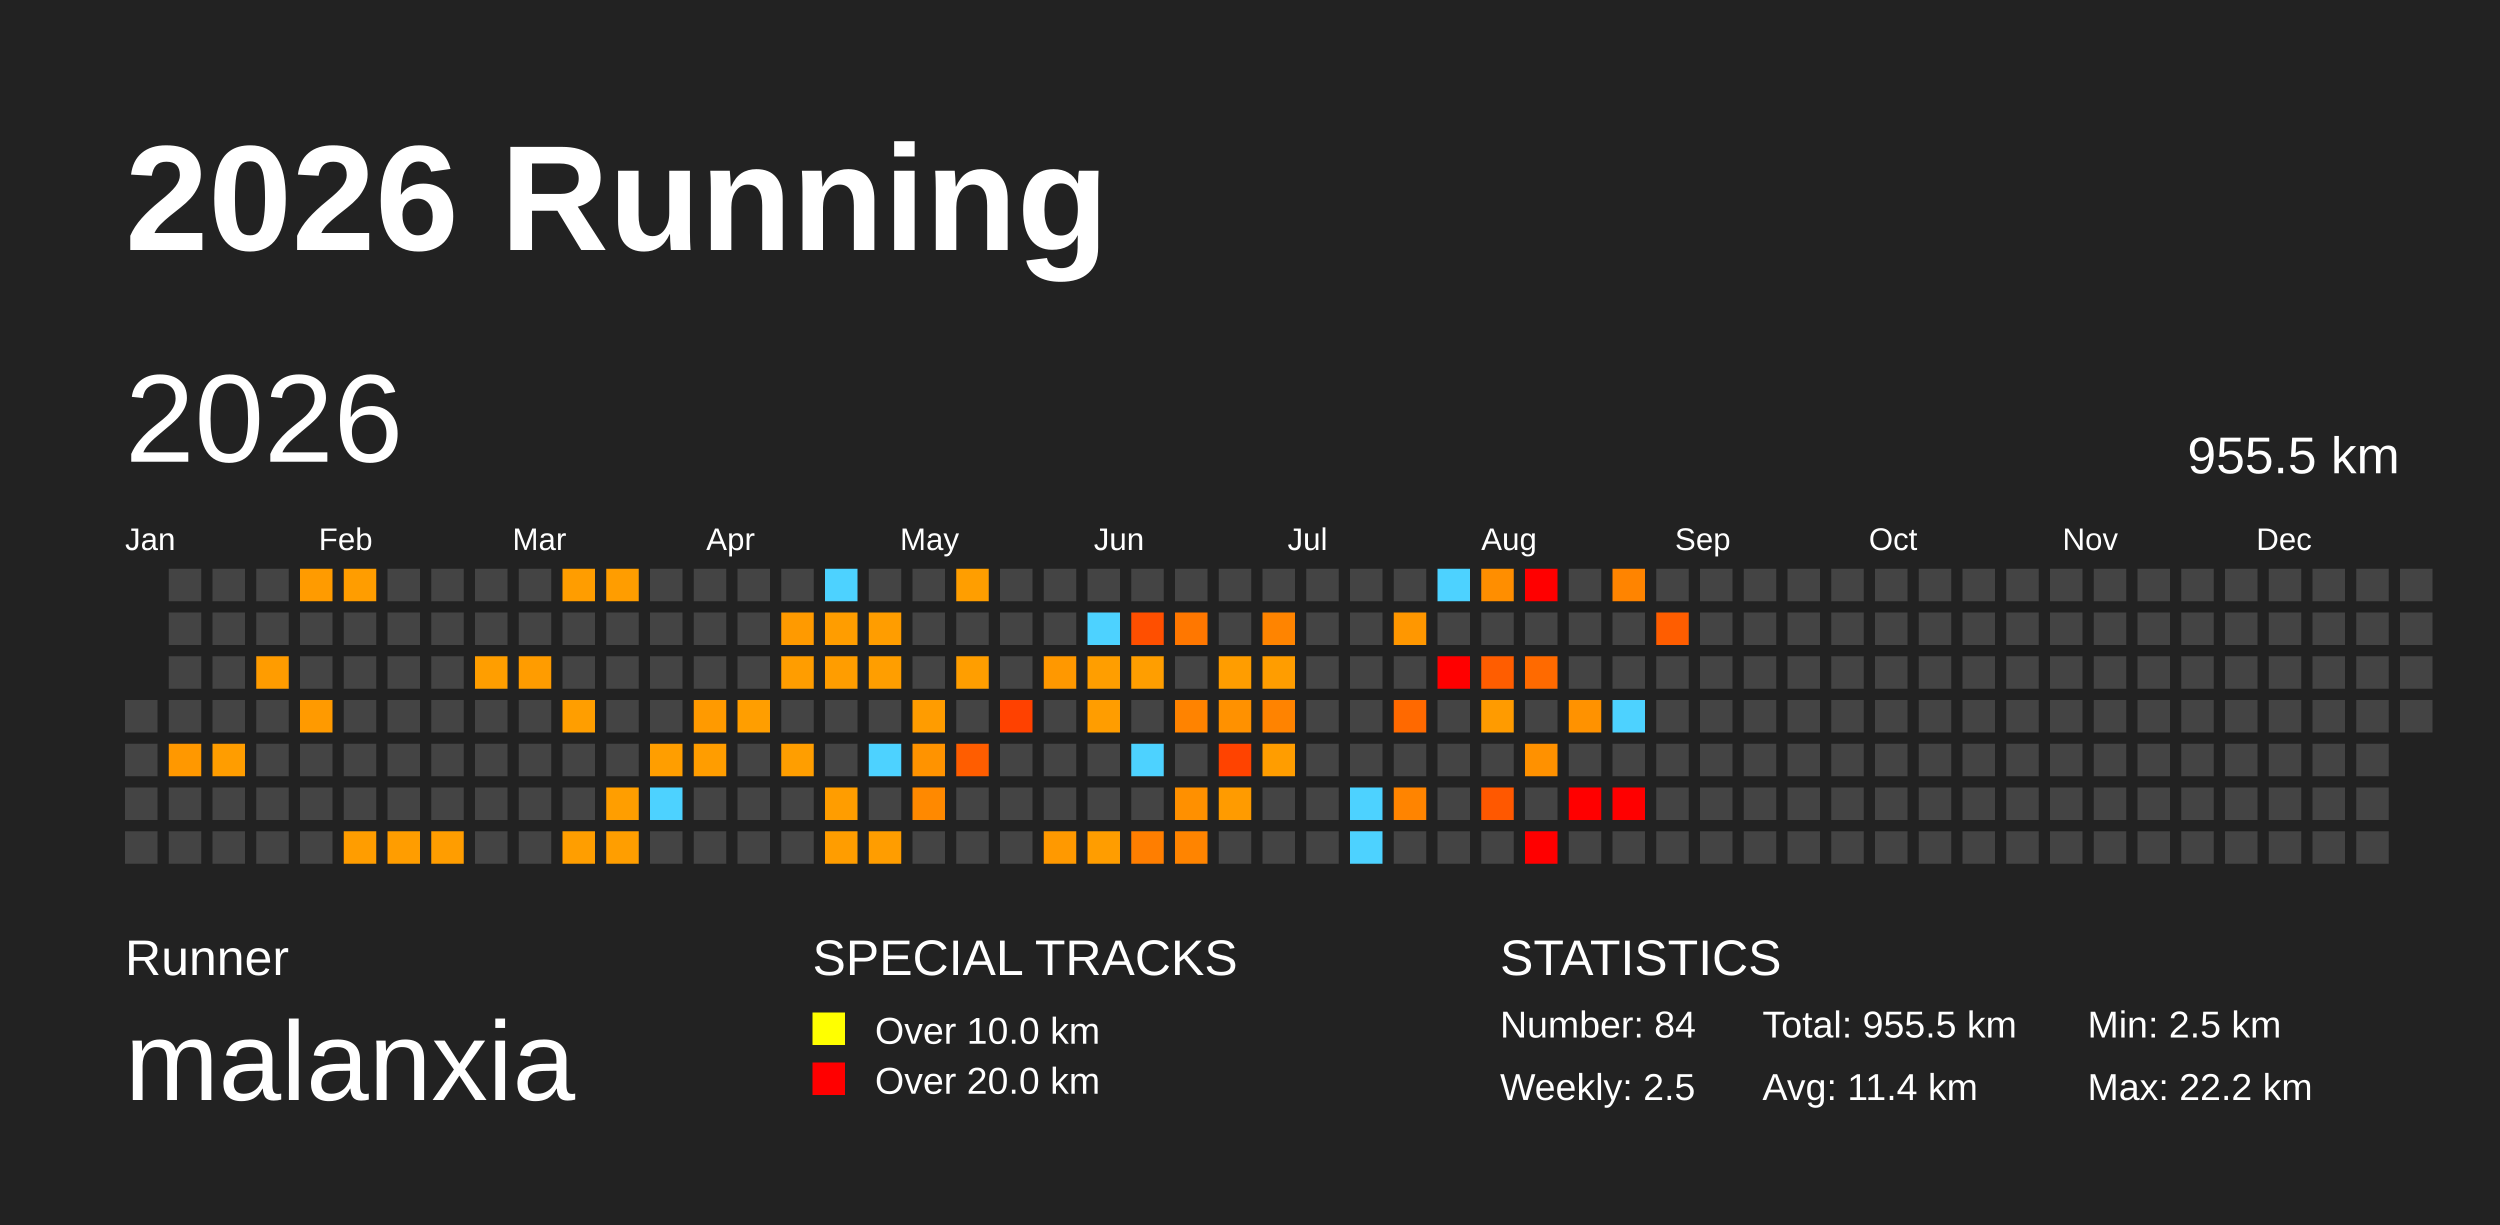
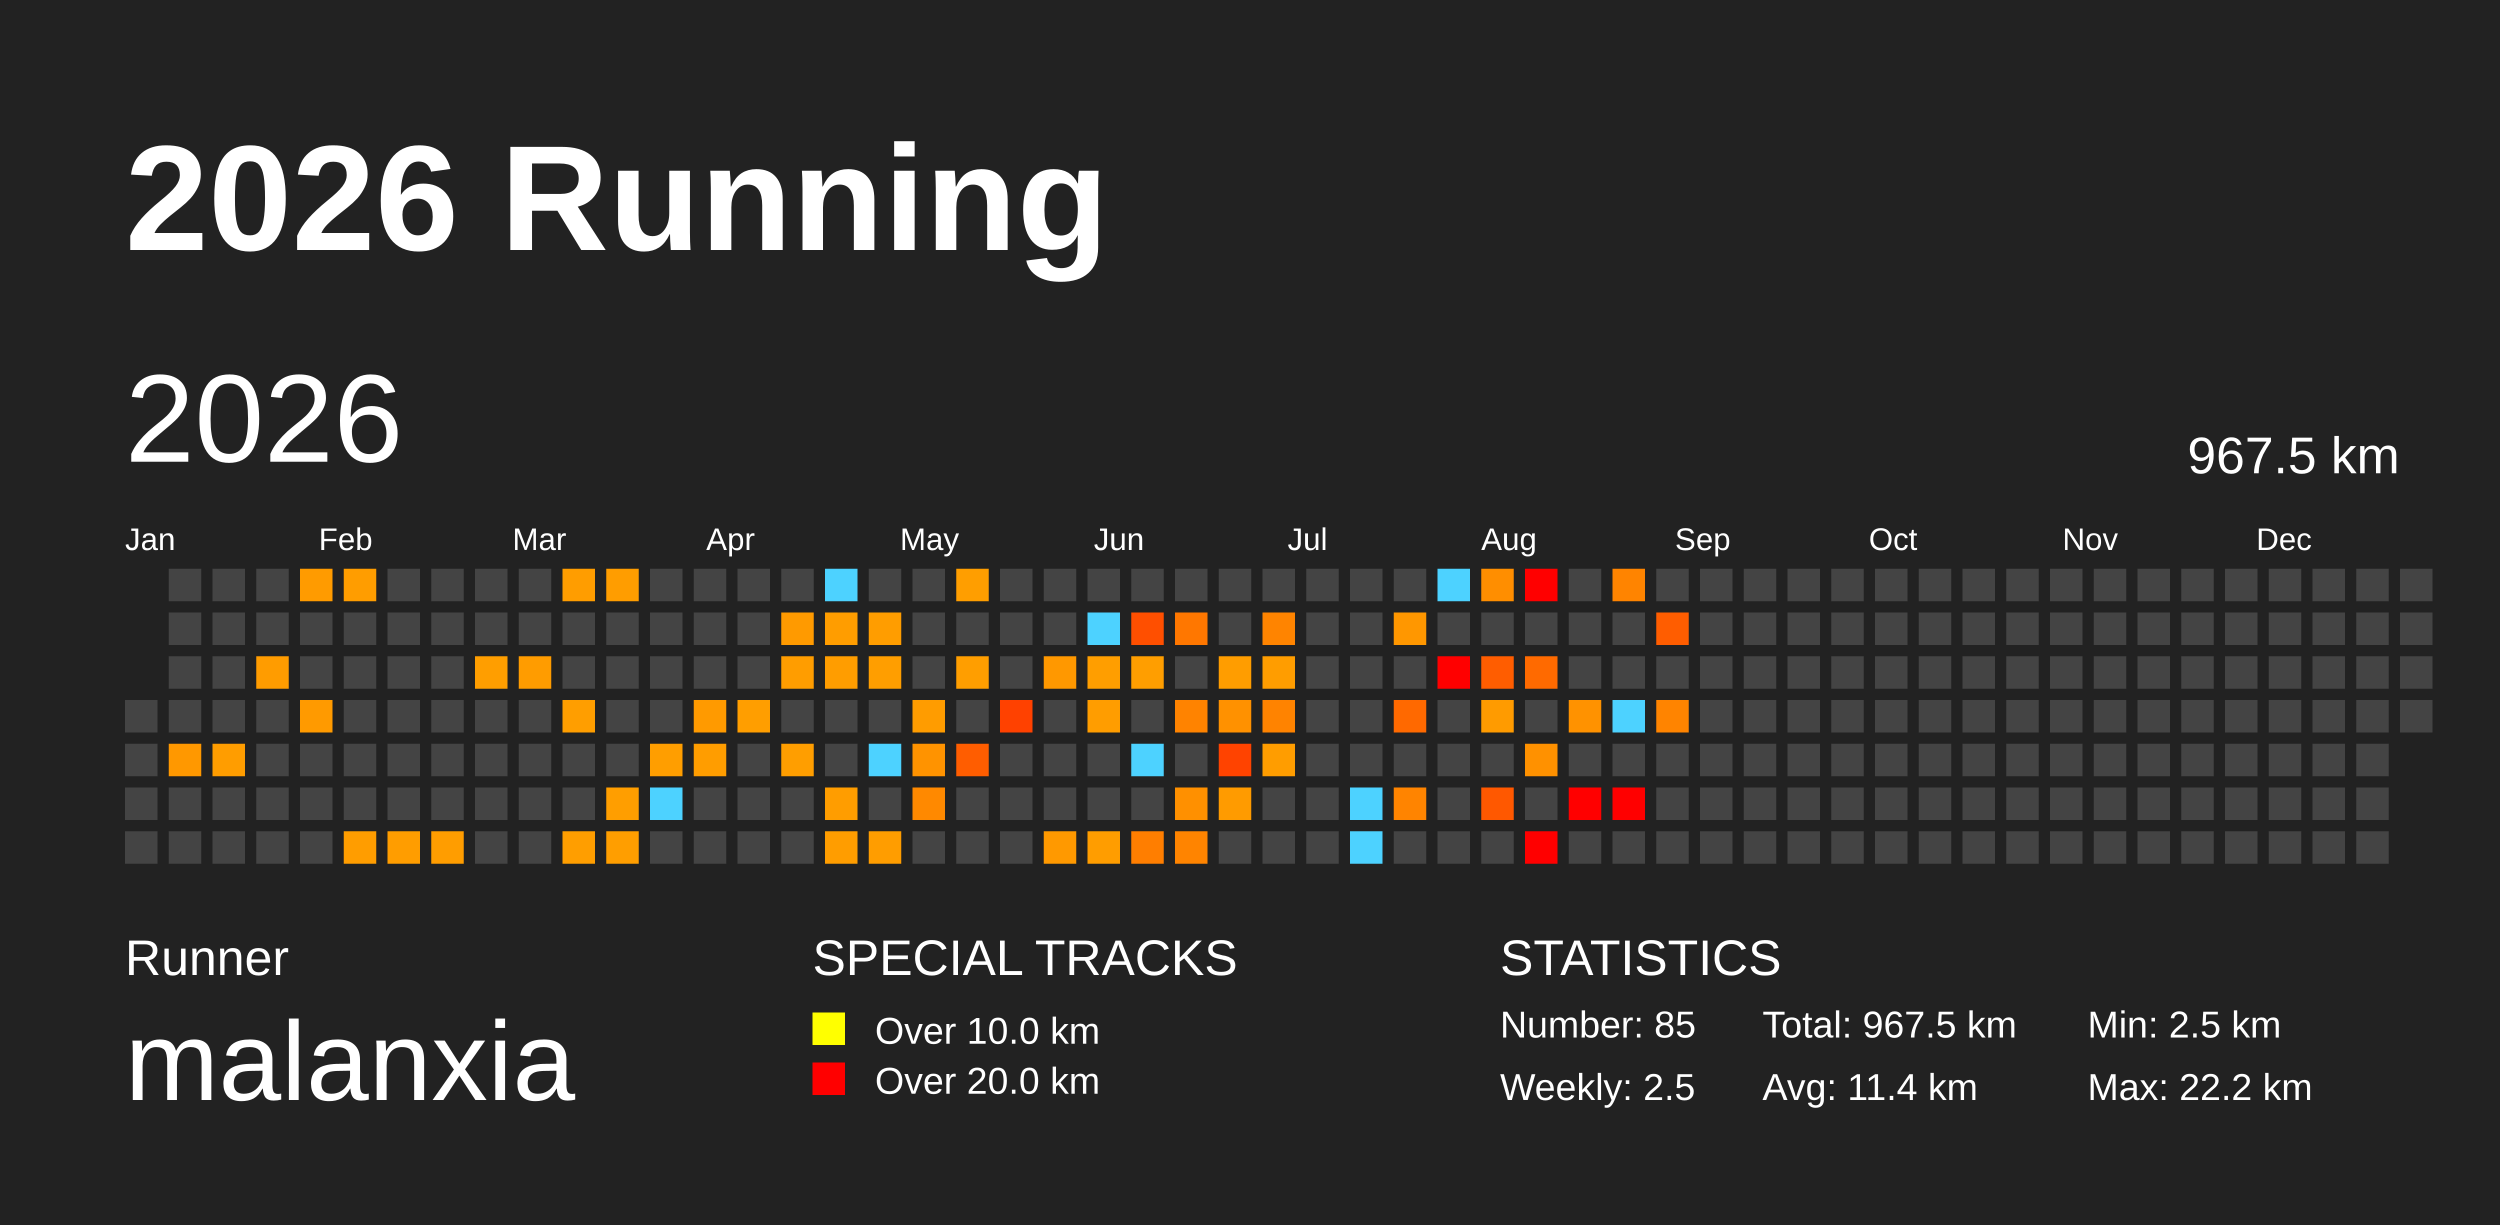
<svg xmlns="http://www.w3.org/2000/svg" baseProfile="full" height="98mm" version="1.1" viewBox="0,0,200,98" width="200mm">
  <defs />
  <rect fill="#222222" height="98" width="200" x="0" y="0" />
  <text fill="#FFFFFF" style="font-size:12px; font-family:Arial; font-weight:bold;" x="10" y="20">2026 Running</text>
  <text fill="#FFFFFF" style="font-size:4px; font-family:Arial" x="10" y="78">Runner</text>
  <text fill="#FFFFFF" style="font-size:9px; font-family:Arial" x="10" y="88">malanxia</text>
  <text fill="#FFFFFF" style="font-size:4px; font-family:Arial" x="65" y="78">SPECIAL TRACKS</text>
  <rect fill="yellow" height="2.6" width="2.6" x="65" y="81" />
  <text fill="#FFFFFF" style="font-size:3px; font-family:Arial" x="70" y="83.5">Over 10.0 km</text>
  <rect fill="red" height="2.6" width="2.6" x="65" y="85" />
  <text fill="#FFFFFF" style="font-size:3px; font-family:Arial" x="70" y="87.5">Over 20.0 km</text>
  <text fill="#FFFFFF" style="font-size:4px; font-family:Arial" x="120" y="78">STATISTICS</text>
-   <text fill="#FFFFFF" style="font-size:3px; font-family:Arial" x="120" y="83">Number: 84</text>
+   <text fill="#FFFFFF" style="font-size:3px; font-family:Arial" x="120" y="83">Number: 85</text>
  <text fill="#FFFFFF" style="font-size:3px; font-family:Arial" x="120" y="88">Weekly: 2.5</text>
-   <text fill="#FFFFFF" style="font-size:3px; font-family:Arial" x="141" y="83">Total: 955.5 km</text>
+   <text fill="#FFFFFF" style="font-size:3px; font-family:Arial" x="141" y="83">Total: 967.5 km</text>
  <text fill="#FFFFFF" style="font-size:3px; font-family:Arial" x="141" y="88">Avg: 11.4 km</text>
  <text fill="#FFFFFF" style="font-size:3px; font-family:Arial" x="167" y="83">Min: 2.5 km</text>
  <text fill="#FFFFFF" style="font-size:3px; font-family:Arial" x="167" y="88">Max: 22.2 km</text>
  <text dominant-baseline="hanging" fill="#FFFFFF" style="font-size:10.0px; font-family:Arial;" x="10" y="30">2026</text>
-   <text dominant-baseline="hanging" fill="#FFFFFF" style="font-size:4.125px; font-family:Arial;" x="175" y="35">955.5 km</text>
+   <text dominant-baseline="hanging" fill="#FFFFFF" style="font-size:4.125px; font-family:Arial;" x="175" y="35">967.5 km</text>
  <text fill="#FFFFFF" style="font-size:2.5px; font-family:Arial" x="10.0" y="44">Jan</text>
  <text fill="#FFFFFF" style="font-size:2.5px; font-family:Arial" x="25.5" y="44">Feb</text>
  <text fill="#FFFFFF" style="font-size:2.5px; font-family:Arial" x="41.0" y="44">Mar</text>
  <text fill="#FFFFFF" style="font-size:2.5px; font-family:Arial" x="56.5" y="44">Apr</text>
  <text fill="#FFFFFF" style="font-size:2.5px; font-family:Arial" x="72.0" y="44">May</text>
  <text fill="#FFFFFF" style="font-size:2.5px; font-family:Arial" x="87.5" y="44">Jun</text>
  <text fill="#FFFFFF" style="font-size:2.5px; font-family:Arial" x="103.0" y="44">Jul</text>
  <text fill="#FFFFFF" style="font-size:2.5px; font-family:Arial" x="118.5" y="44">Aug</text>
  <text fill="#FFFFFF" style="font-size:2.5px; font-family:Arial" x="134.0" y="44">Sep</text>
  <text fill="#FFFFFF" style="font-size:2.5px; font-family:Arial" x="149.5" y="44">Oct</text>
  <text fill="#FFFFFF" style="font-size:2.5px; font-family:Arial" x="165.0" y="44">Nov</text>
  <text fill="#FFFFFF" style="font-size:2.5px; font-family:Arial" x="180.5" y="44">Dec</text>
  <rect fill="#444444" height="2.6" width="2.6" x="10.0" y="56.0" />
  <rect fill="#444444" height="2.6" width="2.6" x="10.0" y="59.5" />
  <rect fill="#444444" height="2.6" width="2.6" x="10.0" y="63.0" />
  <rect fill="#444444" height="2.6" width="2.6" x="10.0" y="66.5" />
  <rect fill="#444444" height="2.6" width="2.6" x="13.5" y="45.5" />
  <rect fill="#444444" height="2.6" width="2.6" x="13.5" y="49.0" />
  <rect fill="#444444" height="2.6" width="2.6" x="13.5" y="52.5" />
  <rect fill="#444444" height="2.6" width="2.6" x="13.5" y="56.0" />
  <rect fill="#ff9800" height="2.6" width="2.6" x="13.5" y="59.5" />
  <rect fill="#444444" height="2.6" width="2.6" x="13.5" y="63.0" />
  <rect fill="#444444" height="2.6" width="2.6" x="13.5" y="66.5" />
  <rect fill="#444444" height="2.6" width="2.6" x="17.0" y="45.5" />
  <rect fill="#444444" height="2.6" width="2.6" x="17.0" y="49.0" />
  <rect fill="#444444" height="2.6" width="2.6" x="17.0" y="52.5" />
  <rect fill="#444444" height="2.6" width="2.6" x="17.0" y="56.0" />
  <rect fill="#ff9d00" height="2.6" width="2.6" x="17.0" y="59.5" />
  <rect fill="#444444" height="2.6" width="2.6" x="17.0" y="63.0" />
  <rect fill="#444444" height="2.6" width="2.6" x="17.0" y="66.5" />
  <rect fill="#444444" height="2.6" width="2.6" x="20.5" y="45.5" />
  <rect fill="#444444" height="2.6" width="2.6" x="20.5" y="49.0" />
  <rect fill="#ff9c00" height="2.6" width="2.6" x="20.5" y="52.5" />
  <rect fill="#444444" height="2.6" width="2.6" x="20.5" y="56.0" />
  <rect fill="#444444" height="2.6" width="2.6" x="20.5" y="59.5" />
  <rect fill="#444444" height="2.6" width="2.6" x="20.5" y="63.0" />
  <rect fill="#444444" height="2.6" width="2.6" x="20.5" y="66.5" />
  <rect fill="#ff9b00" height="2.6" width="2.6" x="24.0" y="45.5" />
  <rect fill="#444444" height="2.6" width="2.6" x="24.0" y="49.0" />
  <rect fill="#444444" height="2.6" width="2.6" x="24.0" y="52.5" />
  <rect fill="#ff9a00" height="2.6" width="2.6" x="24.0" y="56.0" />
  <rect fill="#444444" height="2.6" width="2.6" x="24.0" y="59.5" />
  <rect fill="#444444" height="2.6" width="2.6" x="24.0" y="63.0" />
  <rect fill="#444444" height="2.6" width="2.6" x="24.0" y="66.5" />
  <rect fill="#ff9d00" height="2.6" width="2.6" x="27.5" y="45.5" />
  <rect fill="#444444" height="2.6" width="2.6" x="27.5" y="49.0" />
  <rect fill="#444444" height="2.6" width="2.6" x="27.5" y="52.5" />
  <rect fill="#444444" height="2.6" width="2.6" x="27.5" y="56.0" />
  <rect fill="#444444" height="2.6" width="2.6" x="27.5" y="59.5" />
  <rect fill="#444444" height="2.6" width="2.6" x="27.5" y="63.0" />
  <rect fill="#ff9d00" height="2.6" width="2.6" x="27.5" y="66.5" />
  <rect fill="#444444" height="2.6" width="2.6" x="31.0" y="45.5" />
  <rect fill="#444444" height="2.6" width="2.6" x="31.0" y="49.0" />
  <rect fill="#444444" height="2.6" width="2.6" x="31.0" y="52.5" />
  <rect fill="#444444" height="2.6" width="2.6" x="31.0" y="56.0" />
  <rect fill="#444444" height="2.6" width="2.6" x="31.0" y="59.5" />
  <rect fill="#444444" height="2.6" width="2.6" x="31.0" y="63.0" />
  <rect fill="#ff9d00" height="2.6" width="2.6" x="31.0" y="66.5" />
  <rect fill="#444444" height="2.6" width="2.6" x="34.5" y="45.5" />
  <rect fill="#444444" height="2.6" width="2.6" x="34.5" y="49.0" />
  <rect fill="#444444" height="2.6" width="2.6" x="34.5" y="52.5" />
  <rect fill="#444444" height="2.6" width="2.6" x="34.5" y="56.0" />
  <rect fill="#444444" height="2.6" width="2.6" x="34.5" y="59.5" />
  <rect fill="#444444" height="2.6" width="2.6" x="34.5" y="63.0" />
  <rect fill="#ff9d00" height="2.6" width="2.6" x="34.5" y="66.5" />
  <rect fill="#444444" height="2.6" width="2.6" x="38.0" y="45.5" />
  <rect fill="#444444" height="2.6" width="2.6" x="38.0" y="49.0" />
  <rect fill="#ff9e00" height="2.6" width="2.6" x="38.0" y="52.5" />
  <rect fill="#444444" height="2.6" width="2.6" x="38.0" y="56.0" />
  <rect fill="#444444" height="2.6" width="2.6" x="38.0" y="59.5" />
  <rect fill="#444444" height="2.6" width="2.6" x="38.0" y="63.0" />
  <rect fill="#444444" height="2.6" width="2.6" x="38.0" y="66.5" />
  <rect fill="#444444" height="2.6" width="2.6" x="41.5" y="45.5" />
  <rect fill="#444444" height="2.6" width="2.6" x="41.5" y="49.0" />
  <rect fill="#ff9c00" height="2.6" width="2.6" x="41.5" y="52.5" />
  <rect fill="#444444" height="2.6" width="2.6" x="41.5" y="56.0" />
  <rect fill="#444444" height="2.6" width="2.6" x="41.5" y="59.5" />
  <rect fill="#444444" height="2.6" width="2.6" x="41.5" y="63.0" />
  <rect fill="#444444" height="2.6" width="2.6" x="41.5" y="66.5" />
  <rect fill="#ff9d00" height="2.6" width="2.6" x="45.0" y="45.5" />
  <rect fill="#444444" height="2.6" width="2.6" x="45.0" y="49.0" />
  <rect fill="#444444" height="2.6" width="2.6" x="45.0" y="52.5" />
  <rect fill="#ff9e00" height="2.6" width="2.6" x="45.0" y="56.0" />
  <rect fill="#444444" height="2.6" width="2.6" x="45.0" y="59.5" />
  <rect fill="#444444" height="2.6" width="2.6" x="45.0" y="63.0" />
  <rect fill="#ff9e00" height="2.6" width="2.6" x="45.0" y="66.5" />
  <rect fill="#ff9d00" height="2.6" width="2.6" x="48.5" y="45.5" />
  <rect fill="#444444" height="2.6" width="2.6" x="48.5" y="49.0" />
  <rect fill="#444444" height="2.6" width="2.6" x="48.5" y="52.5" />
  <rect fill="#444444" height="2.6" width="2.6" x="48.5" y="56.0" />
  <rect fill="#444444" height="2.6" width="2.6" x="48.5" y="59.5" />
  <rect fill="#ff9e00" height="2.6" width="2.6" x="48.5" y="63.0" />
  <rect fill="#ff9e00" height="2.6" width="2.6" x="48.5" y="66.5" />
  <rect fill="#444444" height="2.6" width="2.6" x="52.0" y="45.5" />
  <rect fill="#444444" height="2.6" width="2.6" x="52.0" y="49.0" />
  <rect fill="#444444" height="2.6" width="2.6" x="52.0" y="52.5" />
  <rect fill="#444444" height="2.6" width="2.6" x="52.0" y="56.0" />
  <rect fill="#ff9e00" height="2.6" width="2.6" x="52.0" y="59.5" />
  <rect fill="#4dd2ff" height="2.6" width="2.6" x="52.0" y="63.0" />
  <rect fill="#444444" height="2.6" width="2.6" x="52.0" y="66.5" />
  <rect fill="#444444" height="2.6" width="2.6" x="55.5" y="45.5" />
  <rect fill="#444444" height="2.6" width="2.6" x="55.5" y="49.0" />
  <rect fill="#444444" height="2.6" width="2.6" x="55.5" y="52.5" />
  <rect fill="#ff9a00" height="2.6" width="2.6" x="55.5" y="56.0" />
  <rect fill="#ff9d00" height="2.6" width="2.6" x="55.5" y="59.5" />
  <rect fill="#444444" height="2.6" width="2.6" x="55.5" y="63.0" />
  <rect fill="#444444" height="2.6" width="2.6" x="55.5" y="66.5" />
  <rect fill="#444444" height="2.6" width="2.6" x="59.0" y="45.5" />
  <rect fill="#444444" height="2.6" width="2.6" x="59.0" y="49.0" />
  <rect fill="#444444" height="2.6" width="2.6" x="59.0" y="52.5" />
  <rect fill="#ff9e00" height="2.6" width="2.6" x="59.0" y="56.0" />
  <rect fill="#444444" height="2.6" width="2.6" x="59.0" y="59.5" />
  <rect fill="#444444" height="2.6" width="2.6" x="59.0" y="63.0" />
  <rect fill="#444444" height="2.6" width="2.6" x="59.0" y="66.5" />
  <rect fill="#444444" height="2.6" width="2.6" x="62.5" y="45.5" />
  <rect fill="#ff9a00" height="2.6" width="2.6" x="62.5" y="49.0" />
  <rect fill="#ff9d00" height="2.6" width="2.6" x="62.5" y="52.5" />
  <rect fill="#444444" height="2.6" width="2.6" x="62.5" y="56.0" />
  <rect fill="#ff9e00" height="2.6" width="2.6" x="62.5" y="59.5" />
  <rect fill="#444444" height="2.6" width="2.6" x="62.5" y="63.0" />
  <rect fill="#444444" height="2.6" width="2.6" x="62.5" y="66.5" />
  <rect fill="#4dd2ff" height="2.6" width="2.6" x="66.0" y="45.5" />
  <rect fill="#ff9d00" height="2.6" width="2.6" x="66.0" y="49.0" />
  <rect fill="#ff9d00" height="2.6" width="2.6" x="66.0" y="52.5" />
  <rect fill="#444444" height="2.6" width="2.6" x="66.0" y="56.0" />
  <rect fill="#444444" height="2.6" width="2.6" x="66.0" y="59.5" />
  <rect fill="#ff9d00" height="2.6" width="2.6" x="66.0" y="63.0" />
  <rect fill="#ff9d00" height="2.6" width="2.6" x="66.0" y="66.5" />
  <rect fill="#444444" height="2.6" width="2.6" x="69.5" y="45.5" />
  <rect fill="#ff9d00" height="2.6" width="2.6" x="69.5" y="49.0" />
  <rect fill="#ff9e00" height="2.6" width="2.6" x="69.5" y="52.5" />
  <rect fill="#444444" height="2.6" width="2.6" x="69.5" y="56.0" />
  <rect fill="#4dd2ff" height="2.6" width="2.6" x="69.5" y="59.5" />
  <rect fill="#444444" height="2.6" width="2.6" x="69.5" y="63.0" />
  <rect fill="#ff9d00" height="2.6" width="2.6" x="69.5" y="66.5" />
  <rect fill="#444444" height="2.6" width="2.6" x="73.0" y="45.5" />
  <rect fill="#444444" height="2.6" width="2.6" x="73.0" y="49.0" />
  <rect fill="#444444" height="2.6" width="2.6" x="73.0" y="52.5" />
  <rect fill="#ff9c00" height="2.6" width="2.6" x="73.0" y="56.0" />
  <rect fill="#ff9300" height="2.6" width="2.6" x="73.0" y="59.5" />
  <rect fill="#ff8900" height="2.6" width="2.6" x="73.0" y="63.0" />
  <rect fill="#444444" height="2.6" width="2.6" x="73.0" y="66.5" />
  <rect fill="#ff9e00" height="2.6" width="2.6" x="76.5" y="45.5" />
  <rect fill="#444444" height="2.6" width="2.6" x="76.5" y="49.0" />
  <rect fill="#ff9e00" height="2.6" width="2.6" x="76.5" y="52.5" />
  <rect fill="#444444" height="2.6" width="2.6" x="76.5" y="56.0" />
  <rect fill="#ff5d00" height="2.6" width="2.6" x="76.5" y="59.5" />
  <rect fill="#444444" height="2.6" width="2.6" x="76.5" y="63.0" />
  <rect fill="#444444" height="2.6" width="2.6" x="76.5" y="66.5" />
  <rect fill="#444444" height="2.6" width="2.6" x="80.0" y="45.5" />
  <rect fill="#444444" height="2.6" width="2.6" x="80.0" y="49.0" />
  <rect fill="#444444" height="2.6" width="2.6" x="80.0" y="52.5" />
  <rect fill="#ff4100" height="2.6" width="2.6" x="80.0" y="56.0" />
  <rect fill="#444444" height="2.6" width="2.6" x="80.0" y="59.5" />
  <rect fill="#444444" height="2.6" width="2.6" x="80.0" y="63.0" />
  <rect fill="#444444" height="2.6" width="2.6" x="80.0" y="66.5" />
  <rect fill="#444444" height="2.6" width="2.6" x="83.5" y="45.5" />
  <rect fill="#444444" height="2.6" width="2.6" x="83.5" y="49.0" />
  <rect fill="#ff9800" height="2.6" width="2.6" x="83.5" y="52.5" />
  <rect fill="#444444" height="2.6" width="2.6" x="83.5" y="56.0" />
  <rect fill="#444444" height="2.6" width="2.6" x="83.5" y="59.5" />
  <rect fill="#444444" height="2.6" width="2.6" x="83.5" y="63.0" />
  <rect fill="#ff9900" height="2.6" width="2.6" x="83.5" y="66.5" />
  <rect fill="#444444" height="2.6" width="2.6" x="87.0" y="45.5" />
  <rect fill="#4dd2ff" height="2.6" width="2.6" x="87.0" y="49.0" />
  <rect fill="#ff9e00" height="2.6" width="2.6" x="87.0" y="52.5" />
  <rect fill="#ff9d00" height="2.6" width="2.6" x="87.0" y="56.0" />
  <rect fill="#444444" height="2.6" width="2.6" x="87.0" y="59.5" />
  <rect fill="#444444" height="2.6" width="2.6" x="87.0" y="63.0" />
  <rect fill="#ff9d00" height="2.6" width="2.6" x="87.0" y="66.5" />
  <rect fill="#444444" height="2.6" width="2.6" x="90.5" y="45.5" />
  <rect fill="#ff4f00" height="2.6" width="2.6" x="90.5" y="49.0" />
  <rect fill="#ff9e00" height="2.6" width="2.6" x="90.5" y="52.5" />
  <rect fill="#444444" height="2.6" width="2.6" x="90.5" y="56.0" />
  <rect fill="#4dd2ff" height="2.6" width="2.6" x="90.5" y="59.5" />
  <rect fill="#444444" height="2.6" width="2.6" x="90.5" y="63.0" />
  <rect fill="#ff7e00" height="2.6" width="2.6" x="90.5" y="66.5" />
  <rect fill="#444444" height="2.6" width="2.6" x="94.0" y="45.5" />
  <rect fill="#ff7700" height="2.6" width="2.6" x="94.0" y="49.0" />
  <rect fill="#444444" height="2.6" width="2.6" x="94.0" y="52.5" />
  <rect fill="#ff8300" height="2.6" width="2.6" x="94.0" y="56.0" />
  <rect fill="#444444" height="2.6" width="2.6" x="94.0" y="59.5" />
  <rect fill="#ff9000" height="2.6" width="2.6" x="94.0" y="63.0" />
  <rect fill="#ff8400" height="2.6" width="2.6" x="94.0" y="66.5" />
  <rect fill="#444444" height="2.6" width="2.6" x="97.5" y="45.5" />
  <rect fill="#444444" height="2.6" width="2.6" x="97.5" y="49.0" />
  <rect fill="#ff9d00" height="2.6" width="2.6" x="97.5" y="52.5" />
  <rect fill="#ff9100" height="2.6" width="2.6" x="97.5" y="56.0" />
  <rect fill="#ff4300" height="2.6" width="2.6" x="97.5" y="59.5" />
  <rect fill="#ff9b00" height="2.6" width="2.6" x="97.5" y="63.0" />
  <rect fill="#444444" height="2.6" width="2.6" x="97.5" y="66.5" />
  <rect fill="#444444" height="2.6" width="2.6" x="101.0" y="45.5" />
  <rect fill="#ff8400" height="2.6" width="2.6" x="101.0" y="49.0" />
  <rect fill="#ff9d00" height="2.6" width="2.6" x="101.0" y="52.5" />
  <rect fill="#ff8300" height="2.6" width="2.6" x="101.0" y="56.0" />
  <rect fill="#ff9d00" height="2.6" width="2.6" x="101.0" y="59.5" />
  <rect fill="#444444" height="2.6" width="2.6" x="101.0" y="63.0" />
  <rect fill="#444444" height="2.6" width="2.6" x="101.0" y="66.5" />
  <rect fill="#444444" height="2.6" width="2.6" x="104.5" y="45.5" />
  <rect fill="#444444" height="2.6" width="2.6" x="104.5" y="49.0" />
  <rect fill="#444444" height="2.6" width="2.6" x="104.5" y="52.5" />
  <rect fill="#444444" height="2.6" width="2.6" x="104.5" y="56.0" />
  <rect fill="#444444" height="2.6" width="2.6" x="104.5" y="59.5" />
  <rect fill="#444444" height="2.6" width="2.6" x="104.5" y="63.0" />
  <rect fill="#444444" height="2.6" width="2.6" x="104.5" y="66.5" />
  <rect fill="#444444" height="2.6" width="2.6" x="108.0" y="45.5" />
  <rect fill="#444444" height="2.6" width="2.6" x="108.0" y="49.0" />
  <rect fill="#444444" height="2.6" width="2.6" x="108.0" y="52.5" />
  <rect fill="#444444" height="2.6" width="2.6" x="108.0" y="56.0" />
  <rect fill="#444444" height="2.6" width="2.6" x="108.0" y="59.5" />
  <rect fill="#4dd2ff" height="2.6" width="2.6" x="108.0" y="63.0" />
  <rect fill="#4dd2ff" height="2.6" width="2.6" x="108.0" y="66.5" />
  <rect fill="#444444" height="2.6" width="2.6" x="111.5" y="45.5" />
  <rect fill="#ff9700" height="2.6" width="2.6" x="111.5" y="49.0" />
  <rect fill="#444444" height="2.6" width="2.6" x="111.5" y="52.5" />
  <rect fill="#ff6900" height="2.6" width="2.6" x="111.5" y="56.0" />
  <rect fill="#444444" height="2.6" width="2.6" x="111.5" y="59.5" />
  <rect fill="#ff8400" height="2.6" width="2.6" x="111.5" y="63.0" />
  <rect fill="#444444" height="2.6" width="2.6" x="111.5" y="66.5" />
  <rect fill="#4dd2ff" height="2.6" width="2.6" x="115.0" y="45.5" />
  <rect fill="#444444" height="2.6" width="2.6" x="115.0" y="49.0" />
  <rect fill="red" height="2.6" width="2.6" x="115.0" y="52.5" />
  <rect fill="#444444" height="2.6" width="2.6" x="115.0" y="56.0" />
  <rect fill="#444444" height="2.6" width="2.6" x="115.0" y="59.5" />
  <rect fill="#444444" height="2.6" width="2.6" x="115.0" y="63.0" />
  <rect fill="#444444" height="2.6" width="2.6" x="115.0" y="66.5" />
  <rect fill="#ff8e00" height="2.6" width="2.6" x="118.5" y="45.5" />
  <rect fill="#444444" height="2.6" width="2.6" x="118.5" y="49.0" />
  <rect fill="#ff5d00" height="2.6" width="2.6" x="118.5" y="52.5" />
  <rect fill="#ff9b00" height="2.6" width="2.6" x="118.5" y="56.0" />
  <rect fill="#444444" height="2.6" width="2.6" x="118.5" y="59.5" />
  <rect fill="#ff5800" height="2.6" width="2.6" x="118.5" y="63.0" />
  <rect fill="#444444" height="2.6" width="2.6" x="118.5" y="66.5" />
  <rect fill="red" height="2.6" width="2.6" x="122.0" y="45.5" />
  <rect fill="#444444" height="2.6" width="2.6" x="122.0" y="49.0" />
  <rect fill="#ff6a00" height="2.6" width="2.6" x="122.0" y="52.5" />
  <rect fill="#444444" height="2.6" width="2.6" x="122.0" y="56.0" />
  <rect fill="#ff9100" height="2.6" width="2.6" x="122.0" y="59.5" />
  <rect fill="#444444" height="2.6" width="2.6" x="122.0" y="63.0" />
  <rect fill="red" height="2.6" width="2.6" x="122.0" y="66.5" />
  <rect fill="#444444" height="2.6" width="2.6" x="125.5" y="45.5" />
  <rect fill="#444444" height="2.6" width="2.6" x="125.5" y="49.0" />
  <rect fill="#444444" height="2.6" width="2.6" x="125.5" y="52.5" />
  <rect fill="#ff9200" height="2.6" width="2.6" x="125.5" y="56.0" />
  <rect fill="#444444" height="2.6" width="2.6" x="125.5" y="59.5" />
  <rect fill="red" height="2.6" width="2.6" x="125.5" y="63.0" />
  <rect fill="#444444" height="2.6" width="2.6" x="125.5" y="66.5" />
  <rect fill="#ff8400" height="2.6" width="2.6" x="129.0" y="45.5" />
  <rect fill="#444444" height="2.6" width="2.6" x="129.0" y="49.0" />
  <rect fill="#444444" height="2.6" width="2.6" x="129.0" y="52.5" />
  <rect fill="#4dd2ff" height="2.6" width="2.6" x="129.0" y="56.0" />
  <rect fill="#444444" height="2.6" width="2.6" x="129.0" y="59.5" />
  <rect fill="red" height="2.6" width="2.6" x="129.0" y="63.0" />
  <rect fill="#444444" height="2.6" width="2.6" x="129.0" y="66.5" />
  <rect fill="#444444" height="2.6" width="2.6" x="132.5" y="45.5" />
  <rect fill="#ff5d00" height="2.6" width="2.6" x="132.5" y="49.0" />
  <rect fill="#444444" height="2.6" width="2.6" x="132.5" y="52.5" />
-   <rect fill="#444444" height="2.6" width="2.6" x="132.5" y="56.0" />
+   <rect fill="#ff8400" height="2.6" width="2.6" x="132.5" y="56.0" />
  <rect fill="#444444" height="2.6" width="2.6" x="132.5" y="59.5" />
  <rect fill="#444444" height="2.6" width="2.6" x="132.5" y="63.0" />
  <rect fill="#444444" height="2.6" width="2.6" x="132.5" y="66.5" />
  <rect fill="#444444" height="2.6" width="2.6" x="136.0" y="45.5" />
  <rect fill="#444444" height="2.6" width="2.6" x="136.0" y="49.0" />
  <rect fill="#444444" height="2.6" width="2.6" x="136.0" y="52.5" />
  <rect fill="#444444" height="2.6" width="2.6" x="136.0" y="56.0" />
  <rect fill="#444444" height="2.6" width="2.6" x="136.0" y="59.5" />
  <rect fill="#444444" height="2.6" width="2.6" x="136.0" y="63.0" />
  <rect fill="#444444" height="2.6" width="2.6" x="136.0" y="66.5" />
  <rect fill="#444444" height="2.6" width="2.6" x="139.5" y="45.5" />
  <rect fill="#444444" height="2.6" width="2.6" x="139.5" y="49.0" />
  <rect fill="#444444" height="2.6" width="2.6" x="139.5" y="52.5" />
  <rect fill="#444444" height="2.6" width="2.6" x="139.5" y="56.0" />
  <rect fill="#444444" height="2.6" width="2.6" x="139.5" y="59.5" />
  <rect fill="#444444" height="2.6" width="2.6" x="139.5" y="63.0" />
  <rect fill="#444444" height="2.6" width="2.6" x="139.5" y="66.5" />
  <rect fill="#444444" height="2.6" width="2.6" x="143.0" y="45.5" />
  <rect fill="#444444" height="2.6" width="2.6" x="143.0" y="49.0" />
  <rect fill="#444444" height="2.6" width="2.6" x="143.0" y="52.5" />
  <rect fill="#444444" height="2.6" width="2.6" x="143.0" y="56.0" />
  <rect fill="#444444" height="2.6" width="2.6" x="143.0" y="59.5" />
  <rect fill="#444444" height="2.6" width="2.6" x="143.0" y="63.0" />
  <rect fill="#444444" height="2.6" width="2.6" x="143.0" y="66.5" />
  <rect fill="#444444" height="2.6" width="2.6" x="146.5" y="45.5" />
  <rect fill="#444444" height="2.6" width="2.6" x="146.5" y="49.0" />
  <rect fill="#444444" height="2.6" width="2.6" x="146.5" y="52.5" />
  <rect fill="#444444" height="2.6" width="2.6" x="146.5" y="56.0" />
  <rect fill="#444444" height="2.6" width="2.6" x="146.5" y="59.5" />
  <rect fill="#444444" height="2.6" width="2.6" x="146.5" y="63.0" />
  <rect fill="#444444" height="2.6" width="2.6" x="146.5" y="66.5" />
  <rect fill="#444444" height="2.6" width="2.6" x="150.0" y="45.5" />
  <rect fill="#444444" height="2.6" width="2.6" x="150.0" y="49.0" />
  <rect fill="#444444" height="2.6" width="2.6" x="150.0" y="52.5" />
  <rect fill="#444444" height="2.6" width="2.6" x="150.0" y="56.0" />
  <rect fill="#444444" height="2.6" width="2.6" x="150.0" y="59.5" />
  <rect fill="#444444" height="2.6" width="2.6" x="150.0" y="63.0" />
  <rect fill="#444444" height="2.6" width="2.6" x="150.0" y="66.5" />
  <rect fill="#444444" height="2.6" width="2.6" x="153.5" y="45.5" />
  <rect fill="#444444" height="2.6" width="2.6" x="153.5" y="49.0" />
  <rect fill="#444444" height="2.6" width="2.6" x="153.5" y="52.5" />
  <rect fill="#444444" height="2.6" width="2.6" x="153.5" y="56.0" />
  <rect fill="#444444" height="2.6" width="2.6" x="153.5" y="59.5" />
  <rect fill="#444444" height="2.6" width="2.6" x="153.5" y="63.0" />
  <rect fill="#444444" height="2.6" width="2.6" x="153.5" y="66.5" />
  <rect fill="#444444" height="2.6" width="2.6" x="157.0" y="45.5" />
  <rect fill="#444444" height="2.6" width="2.6" x="157.0" y="49.0" />
  <rect fill="#444444" height="2.6" width="2.6" x="157.0" y="52.5" />
  <rect fill="#444444" height="2.6" width="2.6" x="157.0" y="56.0" />
  <rect fill="#444444" height="2.6" width="2.6" x="157.0" y="59.5" />
  <rect fill="#444444" height="2.6" width="2.6" x="157.0" y="63.0" />
  <rect fill="#444444" height="2.6" width="2.6" x="157.0" y="66.5" />
  <rect fill="#444444" height="2.6" width="2.6" x="160.5" y="45.5" />
  <rect fill="#444444" height="2.6" width="2.6" x="160.5" y="49.0" />
  <rect fill="#444444" height="2.6" width="2.6" x="160.5" y="52.5" />
  <rect fill="#444444" height="2.6" width="2.6" x="160.5" y="56.0" />
  <rect fill="#444444" height="2.6" width="2.6" x="160.5" y="59.5" />
  <rect fill="#444444" height="2.6" width="2.6" x="160.5" y="63.0" />
  <rect fill="#444444" height="2.6" width="2.6" x="160.5" y="66.5" />
  <rect fill="#444444" height="2.6" width="2.6" x="164.0" y="45.5" />
  <rect fill="#444444" height="2.6" width="2.6" x="164.0" y="49.0" />
  <rect fill="#444444" height="2.6" width="2.6" x="164.0" y="52.5" />
  <rect fill="#444444" height="2.6" width="2.6" x="164.0" y="56.0" />
  <rect fill="#444444" height="2.6" width="2.6" x="164.0" y="59.5" />
  <rect fill="#444444" height="2.6" width="2.6" x="164.0" y="63.0" />
  <rect fill="#444444" height="2.6" width="2.6" x="164.0" y="66.5" />
  <rect fill="#444444" height="2.6" width="2.6" x="167.5" y="45.5" />
  <rect fill="#444444" height="2.6" width="2.6" x="167.5" y="49.0" />
  <rect fill="#444444" height="2.6" width="2.6" x="167.5" y="52.5" />
  <rect fill="#444444" height="2.6" width="2.6" x="167.5" y="56.0" />
  <rect fill="#444444" height="2.6" width="2.6" x="167.5" y="59.5" />
  <rect fill="#444444" height="2.6" width="2.6" x="167.5" y="63.0" />
  <rect fill="#444444" height="2.6" width="2.6" x="167.5" y="66.5" />
  <rect fill="#444444" height="2.6" width="2.6" x="171.0" y="45.5" />
  <rect fill="#444444" height="2.6" width="2.6" x="171.0" y="49.0" />
  <rect fill="#444444" height="2.6" width="2.6" x="171.0" y="52.5" />
  <rect fill="#444444" height="2.6" width="2.6" x="171.0" y="56.0" />
  <rect fill="#444444" height="2.6" width="2.6" x="171.0" y="59.5" />
  <rect fill="#444444" height="2.6" width="2.6" x="171.0" y="63.0" />
  <rect fill="#444444" height="2.6" width="2.6" x="171.0" y="66.5" />
  <rect fill="#444444" height="2.6" width="2.6" x="174.5" y="45.5" />
  <rect fill="#444444" height="2.6" width="2.6" x="174.5" y="49.0" />
  <rect fill="#444444" height="2.6" width="2.6" x="174.5" y="52.5" />
  <rect fill="#444444" height="2.6" width="2.6" x="174.5" y="56.0" />
  <rect fill="#444444" height="2.6" width="2.6" x="174.5" y="59.5" />
  <rect fill="#444444" height="2.6" width="2.6" x="174.5" y="63.0" />
  <rect fill="#444444" height="2.6" width="2.6" x="174.5" y="66.5" />
  <rect fill="#444444" height="2.6" width="2.6" x="178.0" y="45.5" />
  <rect fill="#444444" height="2.6" width="2.6" x="178.0" y="49.0" />
  <rect fill="#444444" height="2.6" width="2.6" x="178.0" y="52.5" />
  <rect fill="#444444" height="2.6" width="2.6" x="178.0" y="56.0" />
  <rect fill="#444444" height="2.6" width="2.6" x="178.0" y="59.5" />
  <rect fill="#444444" height="2.6" width="2.6" x="178.0" y="63.0" />
  <rect fill="#444444" height="2.6" width="2.6" x="178.0" y="66.5" />
  <rect fill="#444444" height="2.6" width="2.6" x="181.5" y="45.5" />
  <rect fill="#444444" height="2.6" width="2.6" x="181.5" y="49.0" />
  <rect fill="#444444" height="2.6" width="2.6" x="181.5" y="52.5" />
  <rect fill="#444444" height="2.6" width="2.6" x="181.5" y="56.0" />
  <rect fill="#444444" height="2.6" width="2.6" x="181.5" y="59.5" />
  <rect fill="#444444" height="2.6" width="2.6" x="181.5" y="63.0" />
  <rect fill="#444444" height="2.6" width="2.6" x="181.5" y="66.5" />
  <rect fill="#444444" height="2.6" width="2.6" x="185.0" y="45.5" />
  <rect fill="#444444" height="2.6" width="2.6" x="185.0" y="49.0" />
  <rect fill="#444444" height="2.6" width="2.6" x="185.0" y="52.5" />
  <rect fill="#444444" height="2.6" width="2.6" x="185.0" y="56.0" />
  <rect fill="#444444" height="2.6" width="2.6" x="185.0" y="59.5" />
  <rect fill="#444444" height="2.6" width="2.6" x="185.0" y="63.0" />
  <rect fill="#444444" height="2.6" width="2.6" x="185.0" y="66.5" />
  <rect fill="#444444" height="2.6" width="2.6" x="188.5" y="45.5" />
  <rect fill="#444444" height="2.6" width="2.6" x="188.5" y="49.0" />
  <rect fill="#444444" height="2.6" width="2.6" x="188.5" y="52.5" />
  <rect fill="#444444" height="2.6" width="2.6" x="188.5" y="56.0" />
  <rect fill="#444444" height="2.6" width="2.6" x="188.5" y="59.5" />
  <rect fill="#444444" height="2.6" width="2.6" x="188.5" y="63.0" />
  <rect fill="#444444" height="2.6" width="2.6" x="188.5" y="66.5" />
  <rect fill="#444444" height="2.6" width="2.6" x="192.0" y="45.5" />
  <rect fill="#444444" height="2.6" width="2.6" x="192.0" y="49.0" />
  <rect fill="#444444" height="2.6" width="2.6" x="192.0" y="52.5" />
  <rect fill="#444444" height="2.6" width="2.6" x="192.0" y="56.0" />
</svg>
